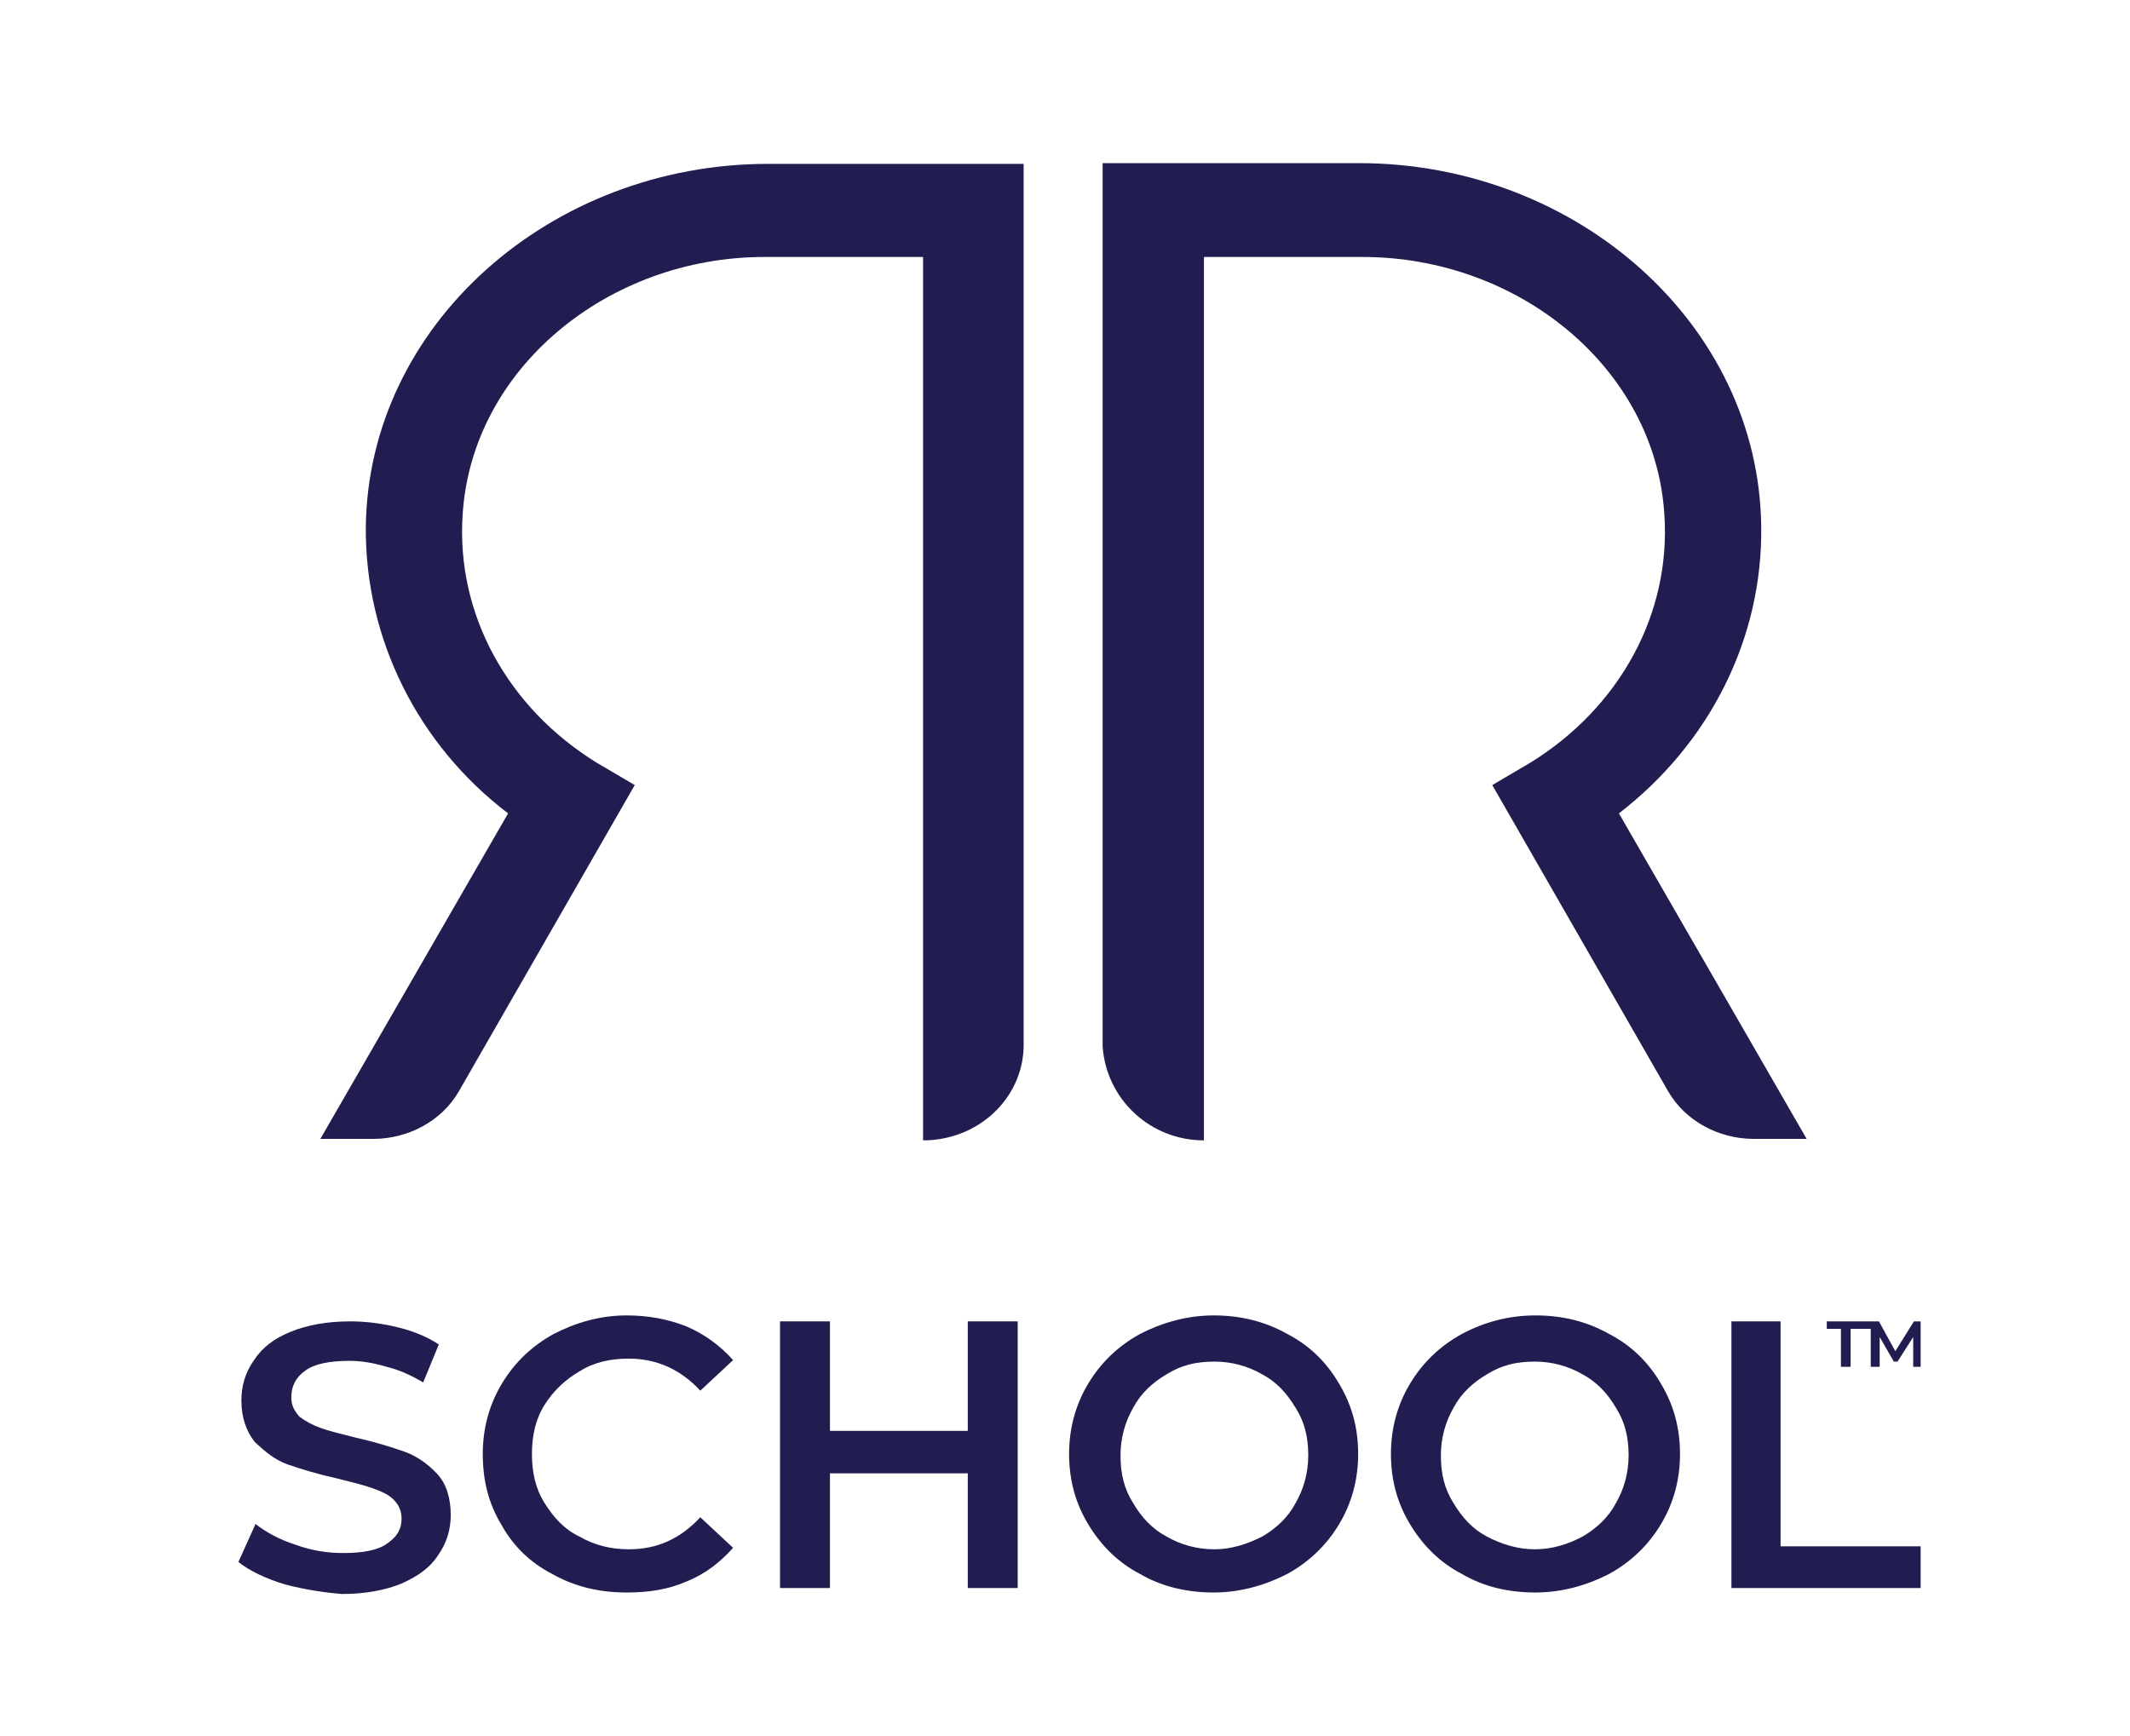
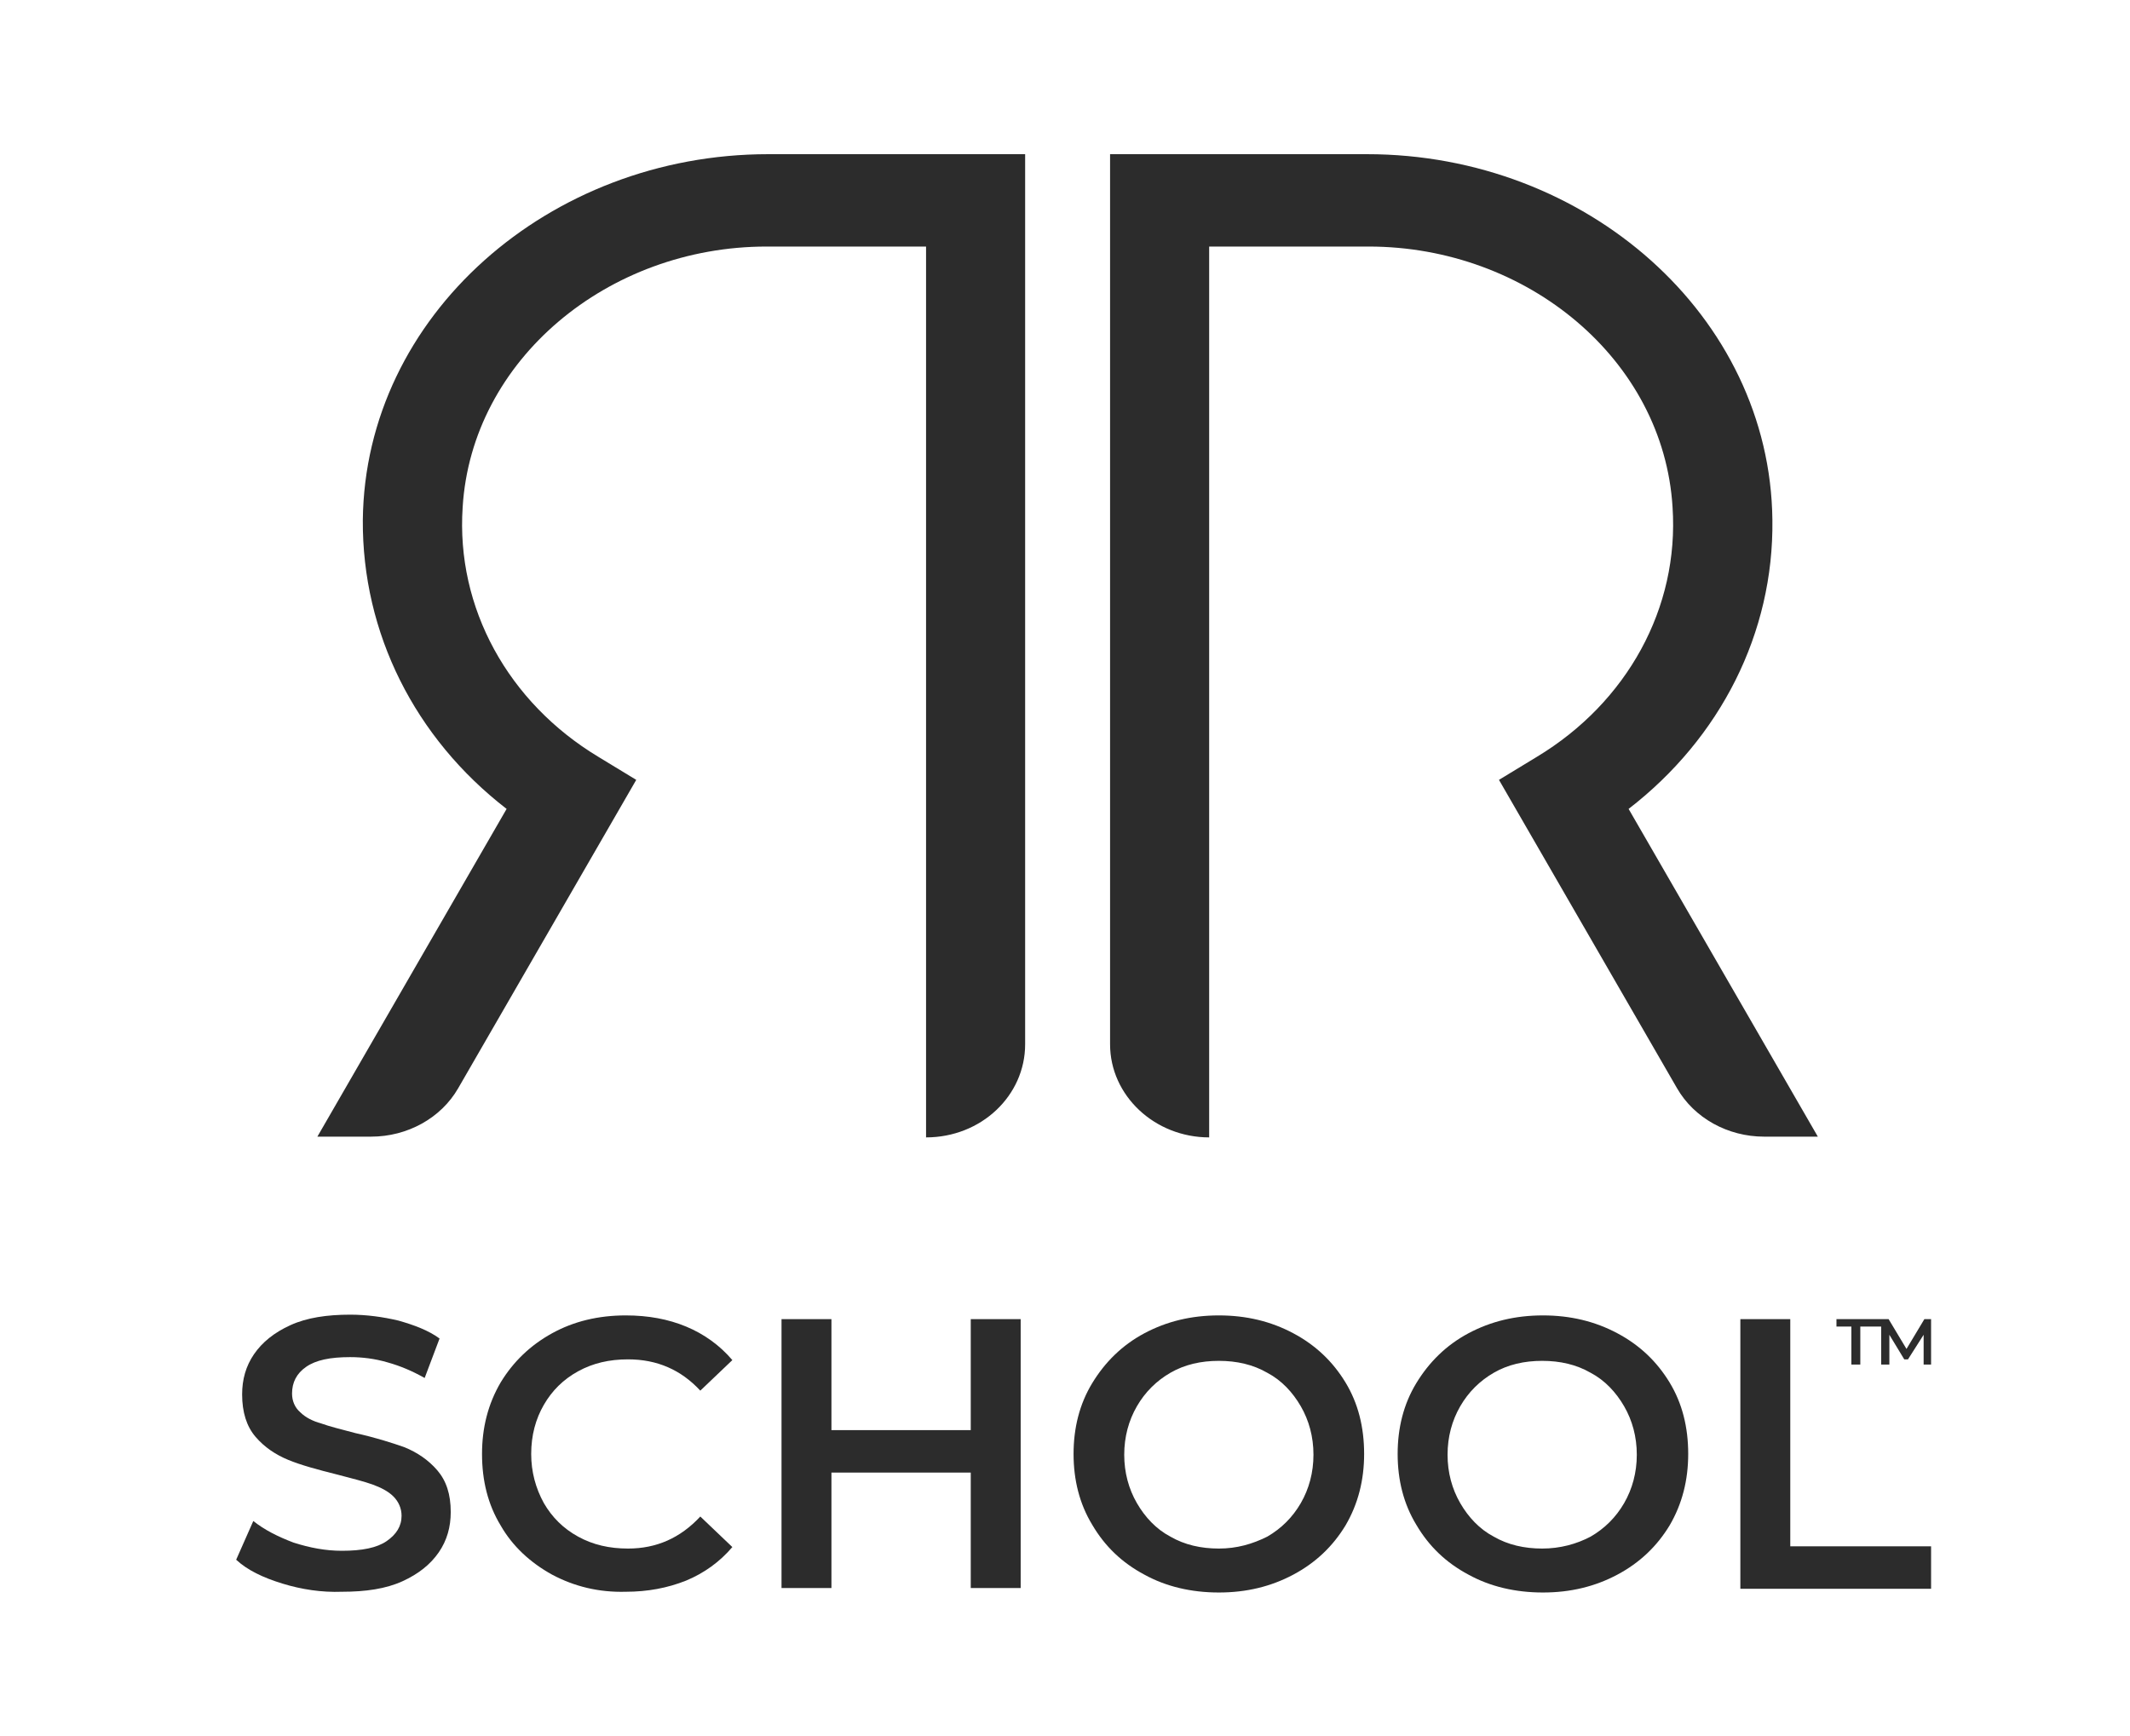
<svg xmlns="http://www.w3.org/2000/svg" version="1.1" id="Calque_1" x="0px" y="0px" viewBox="0 0 285.9 233" style="enable-background:new 0 0 285.9 233;" xml:space="preserve">
  <style type="text/css">
- 	.st0{fill:#221D51;}
+ 	.st0{fill:#2C2C2C;}
</style>
  <g>
    <g>
-       <path class="st0" d="M123.9,153.1V34.5h-21.3c-21,0-39.3,15-40.5,34.6c-0.9,13.3,6,25.9,18,33.3l5.1,3l-23.6,41.1    c-2.3,4-6.8,6.4-11.5,6.4h-7.1l25.2-43.7C56.1,100,49,85.8,49.1,70.8c0.3-27.2,24.8-48.8,54-48.8h34.3v118.6    C137.2,147.6,131.2,153.1,123.9,153.1L123.9,153.1z" />
-       <path class="st0" d="M161.6,153.1V34.5h21.3c21,0,39.3,15,40.5,34.6c0.9,13.3-6,25.9-18,33.3l-5.1,3l23.6,41.1    c2.3,4,6.8,6.4,11.5,6.4h7.1l-25.2-43.7c12.2-9.4,19.3-23.5,19.1-38.5c-0.3-27.2-24.8-48.8-54-48.8h-34.4v118.6    C148.5,147.6,154.4,153.1,161.6,153.1L161.6,153.1z" />
+       <path class="st0" d="M124.3,152.7V33.1l-21.4,0c-21.3,0-39.6,15.2-40.8,35c-0.9,13.5,6.1,26.2,18.2,33.5l5.1,3.1l-23.9,41.4    c-2.3,4-6.8,6.5-11.7,6.5h-7.2l25.4-44C55.7,99.1,48.6,85,48.7,69.8c0.3-27.4,25-49.1,54.4-49.1l34.5,0v119.5    C137.6,147.1,131.7,152.7,124.3,152.7L124.3,152.7z" />
+       <path class="st0" d="M162.3,152.7V33.1l21.4,0c21.3,0,39.6,15.2,40.8,35c0.9,13.5-6.1,26.2-18.2,33.5l-5.1,3.1l23.9,41.4    c2.3,4,6.8,6.5,11.7,6.5h7.2l-25.4-44c12.3-9.5,19.5-23.6,19.3-38.8c-0.3-27.4-25-49.1-54.4-49.1l-34.5,0v119.5    C149,147.1,155,152.7,162.3,152.7L162.3,152.7z" />
    </g>
    <g>
      <g>
-         <path class="st0" d="M38.2,212.7c-2.6-0.8-4.7-1.8-6.2-3l2.3-5.1c1.4,1.1,3.2,2.1,5.4,2.8c2.2,0.8,4.3,1.1,6.4,1.1     c2.7,0,4.7-0.4,5.9-1.3c1.3-0.9,1.9-1.9,1.9-3.3c0-1.1-0.4-1.9-1.1-2.6s-1.7-1.1-2.8-1.5c-1.1-0.4-2.7-0.8-4.7-1.3     c-2.7-0.6-5-1.3-6.7-1.9c-1.7-0.6-3-1.7-4.4-3c-1.1-1.4-1.8-3.2-1.8-5.6c0-1.9,0.5-3.7,1.7-5.4c1.1-1.7,2.7-2.9,4.9-3.8     c2.2-0.9,4.9-1.4,8-1.4c2.2,0,4.4,0.3,6.4,0.8c2.1,0.5,4,1.3,5.5,2.3l-2.1,5.1c-1.5-0.9-3.2-1.7-4.9-2.1c-1.7-0.5-3.3-0.8-5-0.8     c-2.6,0-4.7,0.4-5.9,1.3c-1.3,0.9-1.9,2.1-1.9,3.6c0,1.1,0.4,1.8,1.1,2.6c0.8,0.6,1.7,1.1,2.8,1.5c1.1,0.4,2.7,0.8,4.7,1.3     c2.7,0.6,4.9,1.3,6.6,1.9c1.7,0.6,3.2,1.7,4.4,3c1.2,1.3,1.8,3.2,1.8,5.5c0,1.9-0.5,3.7-1.7,5.4c-1.1,1.7-2.7,2.8-4.9,3.8     c-2.2,0.9-4.9,1.4-8,1.4C43.5,213.8,40.8,213.4,38.2,212.7z" />
-         <path class="st0" d="M74.1,211.3c-2.9-1.5-5.2-3.7-6.8-6.6c-1.7-2.8-2.5-5.9-2.5-9.5c0-3.5,0.9-6.7,2.6-9.5c1.7-2.8,4-5,6.9-6.6     c2.9-1.5,6.2-2.5,9.8-2.5c2.9,0,5.6,0.5,8.1,1.5c2.5,1.1,4.5,2.6,6.2,4.5l-4.4,4.1c-2.6-2.8-5.8-4.3-9.6-4.3     c-2.5,0-4.7,0.5-6.6,1.7c-1.9,1.1-3.5,2.6-4.7,4.5c-1.2,1.9-1.7,4.1-1.7,6.6s0.5,4.7,1.7,6.6s2.6,3.5,4.7,4.5     c1.9,1.1,4.1,1.7,6.6,1.7c3.8,0,6.9-1.4,9.6-4.3l4.4,4.1c-1.7,1.9-3.7,3.5-6.2,4.5c-2.5,1.1-5.1,1.5-8.1,1.5     C80.4,213.8,77.1,213,74.1,211.3z" />
-         <path class="st0" d="M136.6,177.4v35.8h-6.7v-15.4h-18.5v15.4h-6.7v-35.8h6.7v14.7h18.5v-14.7L136.6,177.4L136.6,177.4z" />
-         <path class="st0" d="M153,211.3c-2.9-1.5-5.2-3.8-6.9-6.6c-1.7-2.8-2.6-5.9-2.6-9.5c0-3.5,0.9-6.7,2.6-9.5c1.7-2.8,4-5,6.9-6.6     c2.9-1.5,6.3-2.5,9.9-2.5c3.6,0,6.9,0.8,9.9,2.5c2.9,1.5,5.2,3.7,6.9,6.6c1.7,2.8,2.6,5.9,2.6,9.5c0,3.5-0.9,6.7-2.6,9.5     c-1.7,2.8-4,5-6.9,6.6c-2.9,1.5-6.3,2.5-9.9,2.5S155.9,213,153,211.3z M169.4,206.3c1.9-1.1,3.5-2.6,4.5-4.5     c1.1-1.9,1.7-4.1,1.7-6.4c0-2.5-0.5-4.5-1.7-6.4c-1.2-2-2.6-3.5-4.5-4.5c-1.9-1.1-4.1-1.7-6.4-1.7c-2.5,0-4.5,0.5-6.4,1.7     c-1.9,1.1-3.5,2.6-4.5,4.5c-1.1,1.9-1.7,4.1-1.7,6.4c0,2.5,0.5,4.5,1.7,6.4c1.1,1.9,2.6,3.5,4.5,4.5c1.9,1.1,4.1,1.7,6.4,1.7     C165.3,208,167.4,207.3,169.4,206.3z" />
-         <path class="st0" d="M196.2,211.3c-2.9-1.5-5.2-3.8-6.9-6.6c-1.7-2.8-2.6-5.9-2.6-9.5c0-3.5,0.9-6.7,2.6-9.5c1.7-2.8,4-5,6.9-6.6     c3-1.6,6.3-2.5,9.9-2.5c3.6,0,6.9,0.8,9.9,2.5c2.9,1.5,5.2,3.7,6.9,6.6c1.7,2.8,2.6,5.9,2.6,9.5c0,3.5-0.9,6.7-2.6,9.5     c-1.7,2.8-4,5-6.9,6.6c-2.9,1.5-6.3,2.5-9.9,2.5C202.4,213.8,199.1,213,196.2,211.3z M212.4,206.3c1.9-1.1,3.5-2.6,4.5-4.5     c1.1-1.9,1.7-4.1,1.7-6.4c0-2.5-0.5-4.5-1.7-6.4c-1.1-1.9-2.6-3.5-4.5-4.5c-1.9-1.1-4.1-1.7-6.4-1.7c-2.5,0-4.5,0.5-6.4,1.7     c-1.9,1.1-3.5,2.6-4.5,4.5c-1.1,1.9-1.7,4.1-1.7,6.4c0,2.5,0.5,4.5,1.7,6.4c1.2,2,2.6,3.5,4.5,4.5s4.1,1.7,6.4,1.7     C208.4,208,210.5,207.3,212.4,206.3z" />
-         <path class="st0" d="M232.3,177.4h6.7v30.2h18.8v5.6h-25.4V177.4L232.3,177.4z" />
+         <path class="st0" d="M37.9,212.6c-2.6-0.8-4.7-1.8-6.2-3.2l2.3-5.2c1.5,1.2,3.3,2.1,5.4,2.9c2.2,0.7,4.3,1.1,6.5,1.1     c2.7,0,4.7-0.4,6-1.3c1.3-0.9,2-2,2-3.4c0-1-0.4-1.9-1.1-2.6c-0.7-0.7-1.7-1.2-2.8-1.6c-1.1-0.4-2.7-0.8-4.6-1.3     c-2.8-0.7-5-1.3-6.7-2s-3.2-1.7-4.4-3.1c-1.2-1.4-1.8-3.3-1.8-5.7c0-2,0.5-3.8,1.6-5.4c1.1-1.6,2.7-2.9,4.9-3.9     c2.2-1,4.9-1.4,8-1.4c2.2,0,4.4,0.3,6.5,0.8c2.1,0.6,4,1.3,5.5,2.4L57,185c-1.6-0.9-3.2-1.6-5-2.1c-1.7-0.5-3.4-0.7-5-0.7     c-2.7,0-4.6,0.4-5.9,1.3c-1.3,0.9-1.9,2.1-1.9,3.6c0,1,0.4,1.9,1.1,2.5c0.7,0.7,1.7,1.2,2.8,1.5c1.1,0.4,2.7,0.8,4.6,1.3     c2.7,0.6,4.9,1.3,6.6,1.9c1.7,0.7,3.2,1.7,4.4,3.1c1.2,1.4,1.8,3.2,1.8,5.6c0,2-0.5,3.8-1.6,5.4c-1.1,1.6-2.7,2.9-4.9,3.9     c-2.2,1-4.9,1.4-8.1,1.4C43.2,213.8,40.5,213.4,37.9,212.6z" />
+         <path class="st0" d="M74.1,211.4c-2.9-1.6-5.3-3.8-6.9-6.6c-1.7-2.8-2.5-6-2.5-9.6c0-3.5,0.8-6.7,2.5-9.6c1.7-2.8,4-5,6.9-6.6     c2.9-1.6,6.2-2.4,9.9-2.4c3,0,5.7,0.5,8.1,1.5c2.4,1,4.5,2.5,6.2,4.5l-4.3,4.1c-2.6-2.8-5.8-4.2-9.7-4.2c-2.5,0-4.7,0.5-6.7,1.6     c-2,1.1-3.5,2.6-4.6,4.5c-1.1,1.9-1.7,4.1-1.7,6.6c0,2.4,0.6,4.6,1.7,6.6c1.1,1.9,2.6,3.4,4.6,4.5c2,1.1,4.2,1.6,6.7,1.6     c3.8,0,7-1.4,9.7-4.3l4.3,4.1c-1.7,2-3.8,3.5-6.2,4.5c-2.5,1-5.2,1.5-8.1,1.5C80.4,213.8,77.1,213,74.1,211.4z" />
+         <path class="st0" d="M137,177.1v36.1h-6.7v-15.5h-18.7v15.5h-6.7v-36.1h6.7V192h18.7v-14.9H137z" />
+         <path class="st0" d="M153.6,211.4c-3-1.6-5.3-3.8-7-6.7c-1.7-2.8-2.5-6-2.5-9.5c0-3.5,0.8-6.7,2.5-9.5c1.7-2.8,4-5.1,7-6.7     c3-1.6,6.3-2.4,10-2.4s7,0.8,10,2.4c3,1.6,5.3,3.8,7,6.6c1.7,2.8,2.5,6,2.5,9.6c0,3.5-0.8,6.7-2.5,9.6c-1.7,2.8-4,5-7,6.6     s-6.3,2.4-10,2.4S156.5,213,153.6,211.4z M170.1,206.3c1.9-1.1,3.4-2.6,4.5-4.5c1.1-1.9,1.7-4.1,1.7-6.5c0-2.4-0.6-4.6-1.7-6.5     c-1.1-1.9-2.6-3.5-4.5-4.5c-1.9-1.1-4.1-1.6-6.5-1.6c-2.4,0-4.6,0.5-6.5,1.6c-1.9,1.1-3.4,2.6-4.5,4.5c-1.1,1.9-1.7,4.1-1.7,6.5     c0,2.4,0.6,4.6,1.7,6.5c1.1,1.9,2.6,3.5,4.5,4.5c1.9,1.1,4.1,1.6,6.5,1.6C166,207.9,168.1,207.3,170.1,206.3z" />
+         <path class="st0" d="M197.1,211.4c-3-1.6-5.3-3.8-7-6.7c-1.7-2.8-2.5-6-2.5-9.5c0-3.5,0.8-6.7,2.5-9.5c1.7-2.8,4-5.1,7-6.7     c3-1.6,6.3-2.4,10-2.4s7,0.8,10,2.4c3,1.6,5.3,3.8,7,6.6c1.7,2.8,2.5,6,2.5,9.6c0,3.5-0.8,6.7-2.5,9.6c-1.7,2.8-4,5-7,6.6     s-6.3,2.4-10,2.4S200,213,197.1,211.4z M213.5,206.3c1.9-1.1,3.4-2.6,4.5-4.5c1.1-1.9,1.7-4.1,1.7-6.5c0-2.4-0.6-4.6-1.7-6.5     c-1.1-1.9-2.6-3.5-4.5-4.5c-1.9-1.1-4.1-1.6-6.5-1.6c-2.4,0-4.6,0.5-6.5,1.6c-1.9,1.1-3.4,2.6-4.5,4.5c-1.1,1.9-1.7,4.1-1.7,6.5     c0,2.4,0.6,4.6,1.7,6.5c1.1,1.9,2.6,3.5,4.5,4.5c1.9,1.1,4.1,1.6,6.5,1.6C209.4,207.9,211.6,207.3,213.5,206.3z" />
+         <path class="st0" d="M233.6,177.1h6.7v30.5h18.9v5.7h-25.6V177.1z" />
      </g>
-       <polygon class="st0" points="257.8,177.4 256.9,177.4 254.4,181.4 252.2,177.4 251.4,177.4 251.1,177.4 245.2,177.4 245.2,178.4     247.1,178.4 247.1,183.5 248.4,183.5 248.4,178.4 251.1,178.4 251.1,183.5 252.3,183.5 252.3,179.5 254.2,182.8 254.7,182.8     256.8,179.5 256.8,183.5 257.8,183.5   " />
+       <polygon class="st0" points="259.2,177.1 258.3,177.1 255.9,181.1 253.5,177.1 252.8,177.1 252.5,177.1 246.5,177.1 246.5,178.1     248.5,178.1 248.5,183.2 249.7,183.2 249.7,178.1 252.5,178.1 252.5,183.2 253.6,183.2 253.6,179.2 255.6,182.5 256.1,182.5     258.2,179.2 258.2,183.2 259.2,183.2   " />
    </g>
  </g>
</svg>
